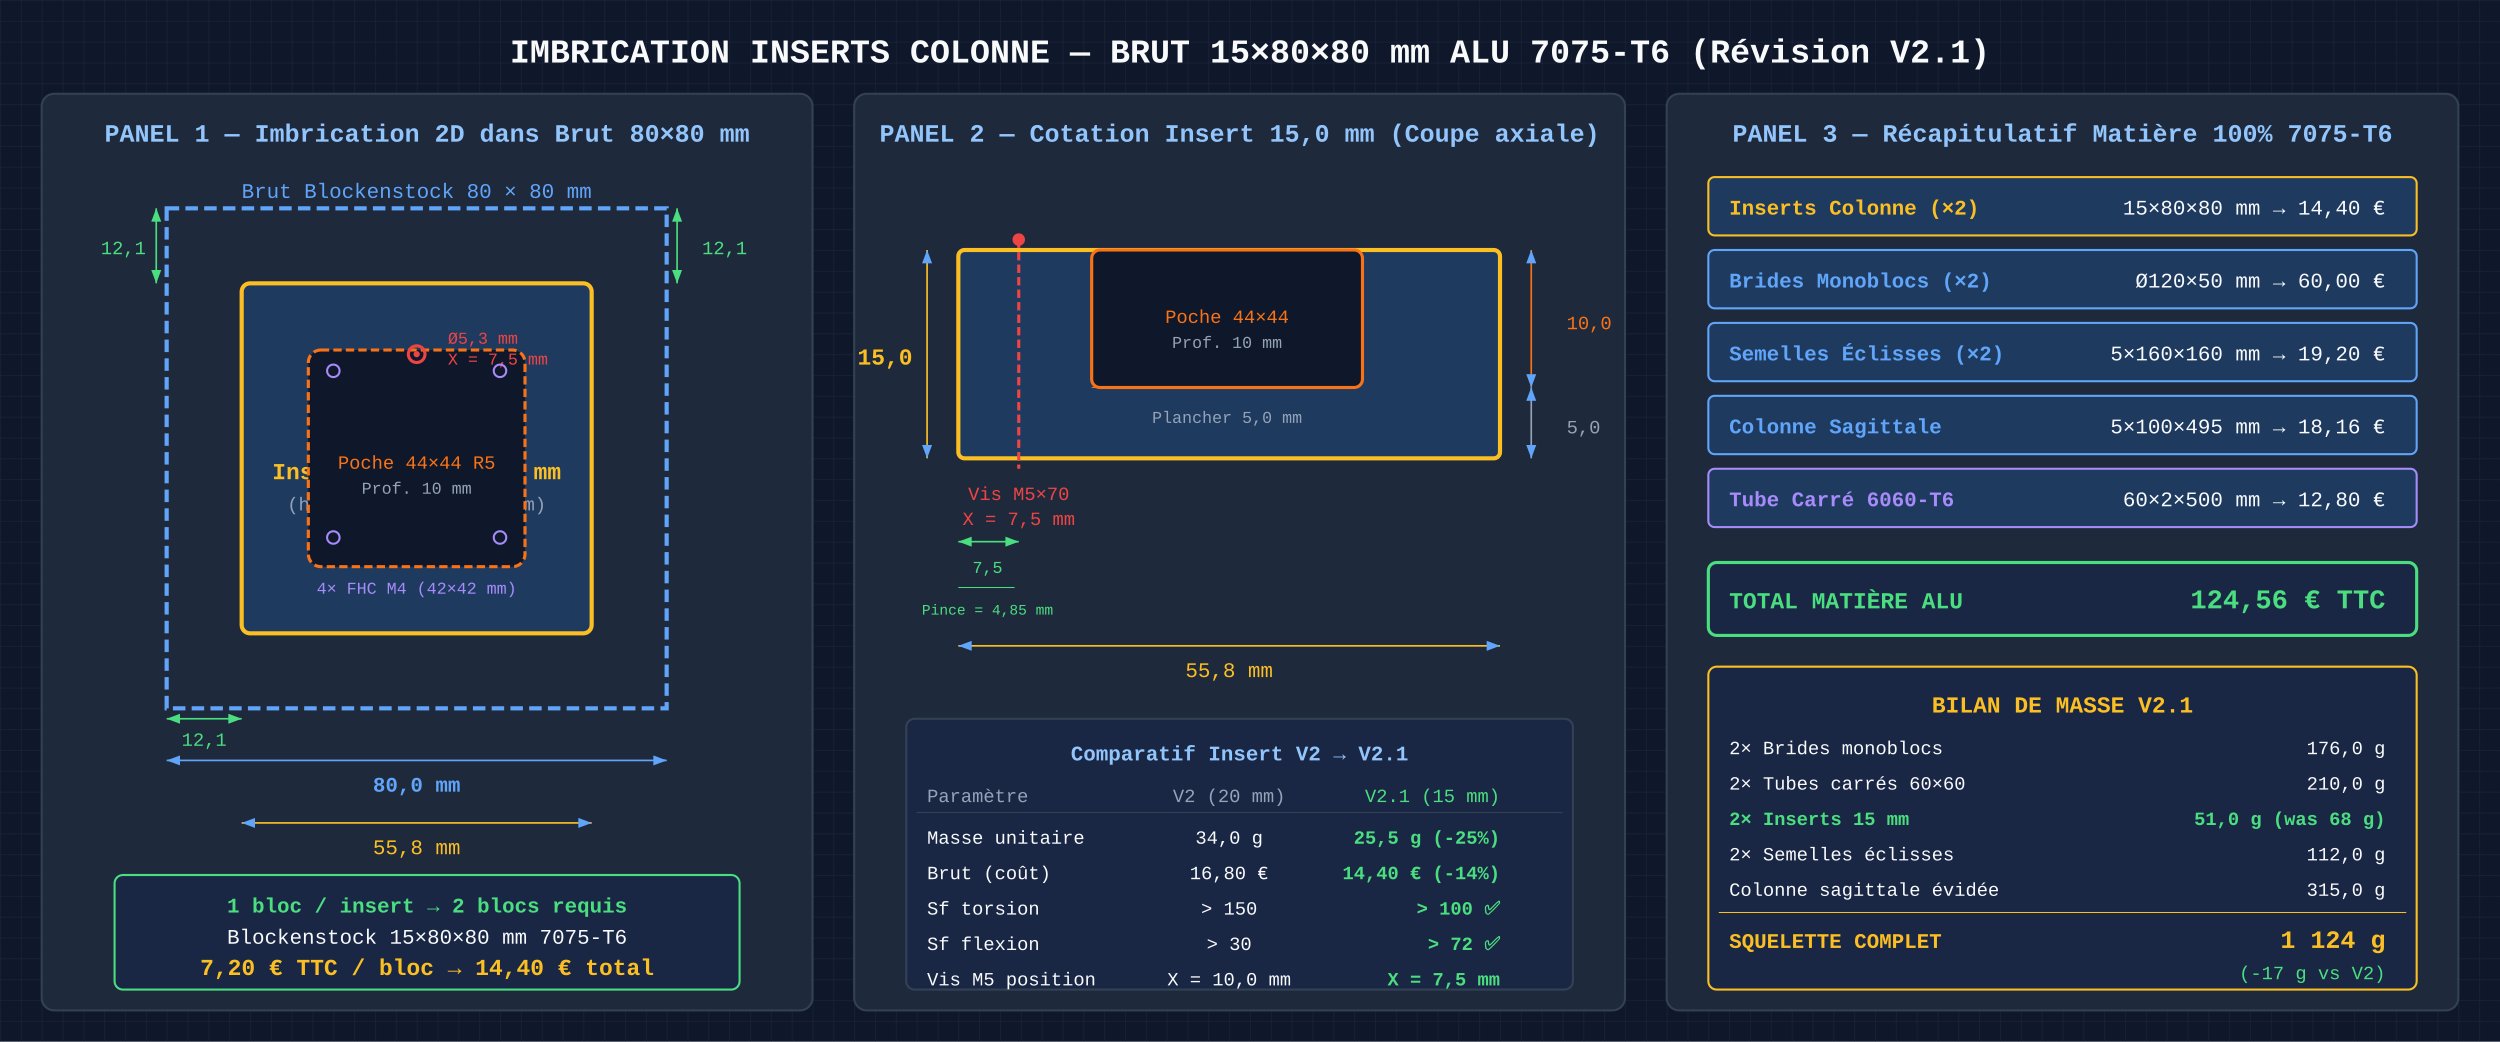
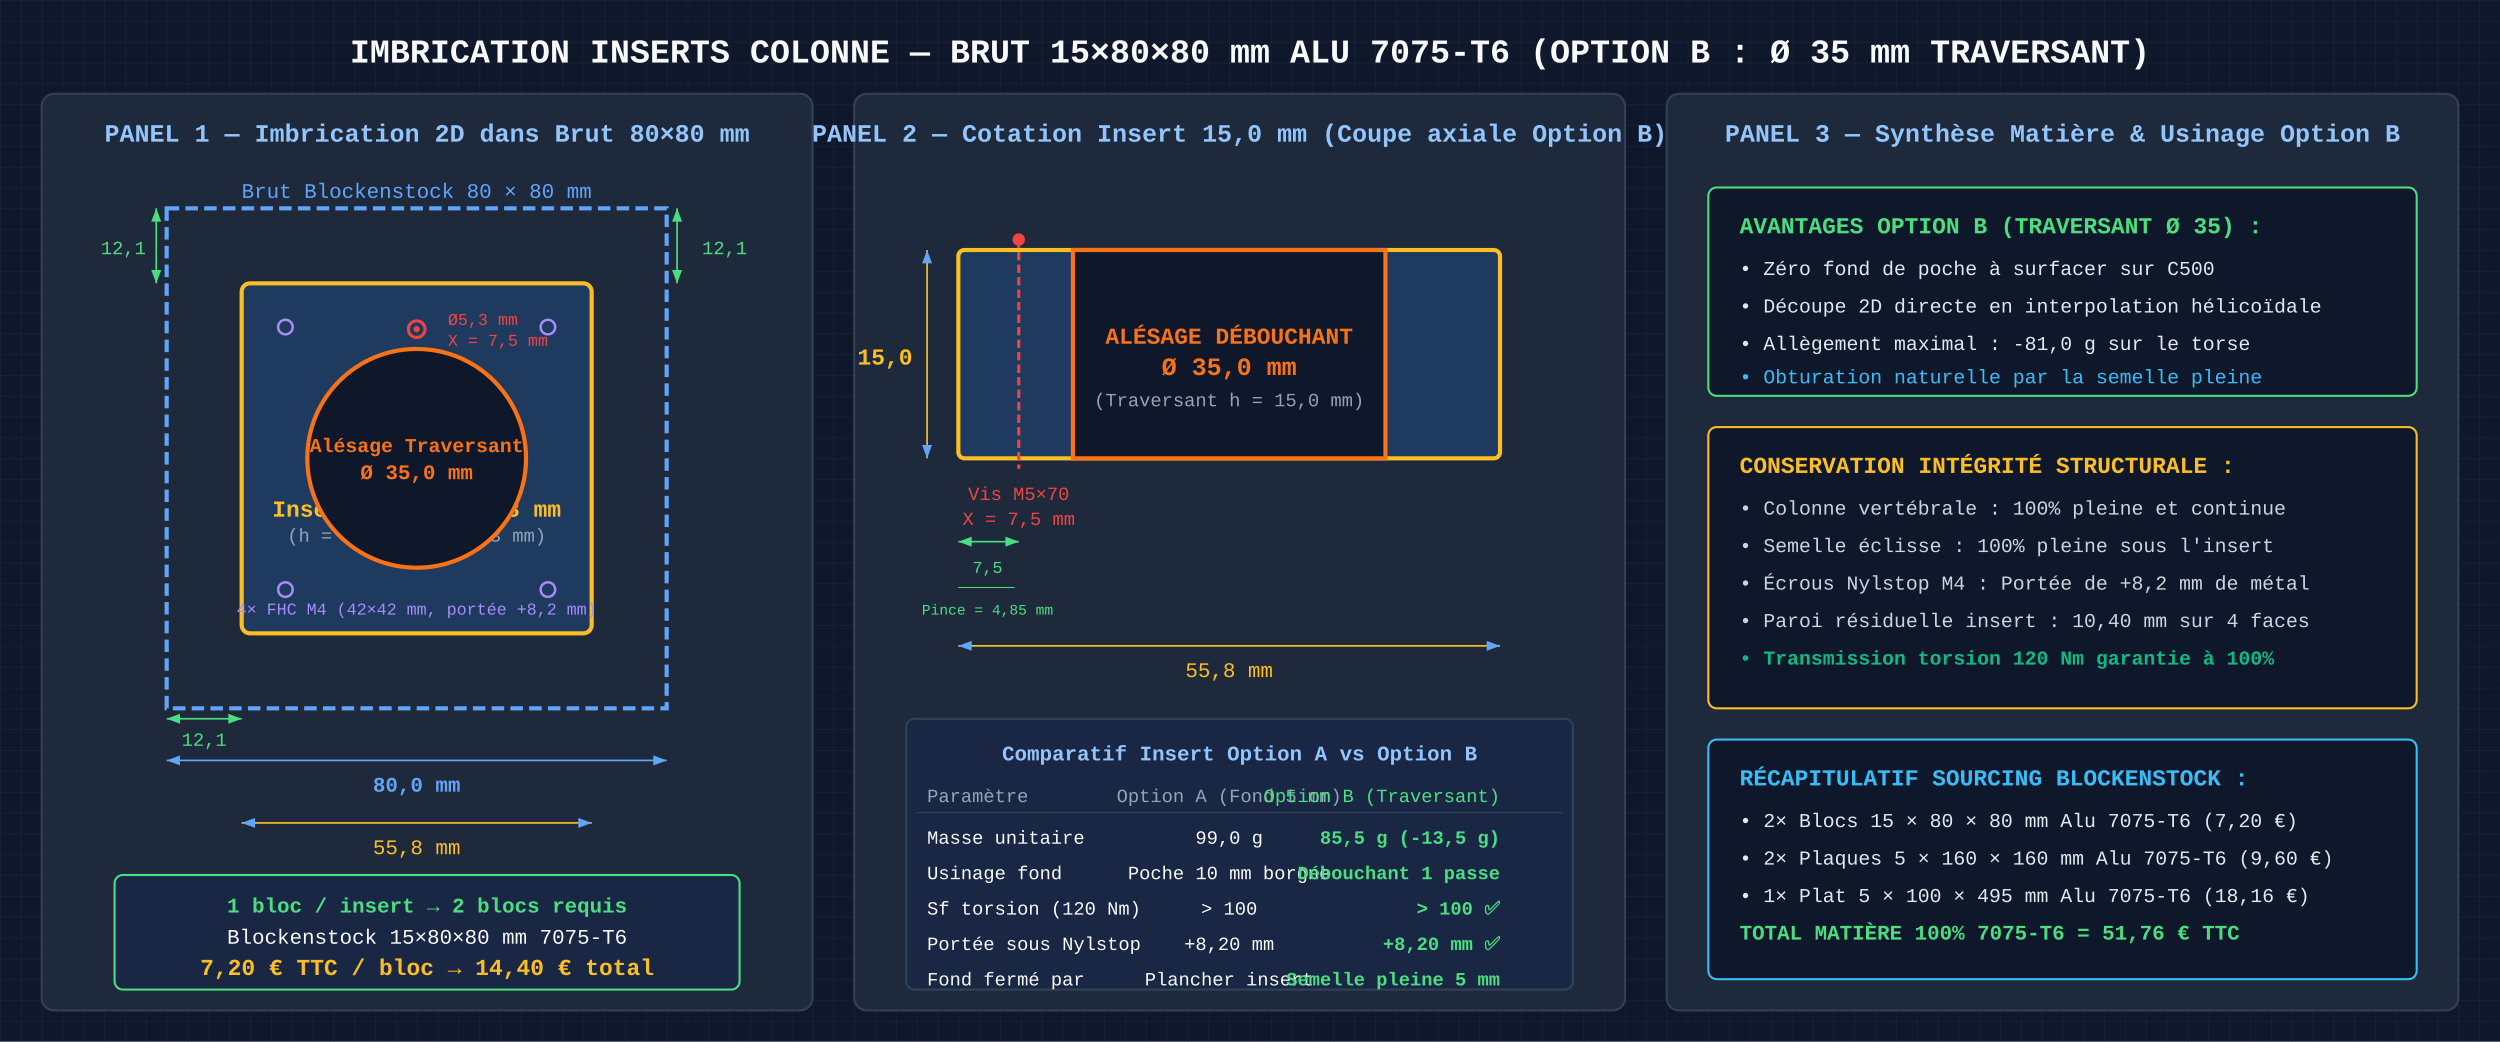
<svg xmlns="http://www.w3.org/2000/svg" viewBox="0 0 1200 500" font-family="'Consolas', 'Courier New', monospace">
  <defs>
    <pattern id="grid" width="10" height="10" patternUnits="userSpaceOnUse">
      <path d="M 10 0 L 0 0 0 10" fill="none" stroke="#2a324b" stroke-width="0.3" />
    </pattern>
    <marker id="arrow" markerWidth="8" markerHeight="6" refX="8" refY="3" orient="auto">
      <path d="M0,0 L8,3 L0,6" fill="#60a5fa" />
    </marker>
    <marker id="arrow-rev" markerWidth="8" markerHeight="6" refX="0" refY="3" orient="auto">
      <path d="M8,0 L0,3 L8,6" fill="#60a5fa" />
    </marker>
    <marker id="arrow-green" markerWidth="8" markerHeight="6" refX="8" refY="3" orient="auto">
      <path d="M0,0 L8,3 L0,6" fill="#4ade80" />
    </marker>
    <marker id="arrow-green-rev" markerWidth="8" markerHeight="6" refX="0" refY="3" orient="auto">
      <path d="M8,0 L0,3 L8,6" fill="#4ade80" />
    </marker>
  </defs>
  <rect width="1200" height="500" fill="#0f172a" />
  <rect width="1200" height="500" fill="url(#grid)" />
-   <text x="600" y="30" text-anchor="middle" fill="#f8fafc" font-size="16" font-weight="bold">IMBRICATION INSERTS COLONNE — BRUT 15×80×80 mm ALU 7075-T6 (Révision V2.1)</text>
+   <text x="600" y="30" text-anchor="middle" fill="#f8fafc" font-size="16" font-weight="bold">IMBRICATION INSERTS COLONNE — BRUT 15×80×80 mm ALU 7075-T6 (OPTION B : Ø 35 mm TRAVERSANT)</text>
  <rect x="20" y="45" width="370" height="440" rx="6" fill="#1e293b" stroke="#334155" stroke-width="1" />
  <text x="205" y="68" text-anchor="middle" fill="#93c5fd" font-size="12" font-weight="bold">PANEL 1 — Imbrication 2D dans Brut 80×80 mm</text>
  <rect x="80" y="100" width="240" height="240" fill="none" stroke="#60a5fa" stroke-width="2" stroke-dasharray="6,3" />
  <text x="200" y="95" text-anchor="middle" fill="#60a5fa" font-size="10">Brut Blockenstock 80 × 80 mm</text>
  <rect x="116" y="136" width="168" height="168" rx="4" fill="#1e3a5f" stroke="#fbbf24" stroke-width="2" />
-   <text x="200" y="230" text-anchor="middle" fill="#fbbf24" font-size="11" font-weight="bold">Insert 55,8 × 55,8 mm</text>
-   <text x="200" y="245" text-anchor="middle" fill="#94a3b8" font-size="9">(h = 15,0 mm, R = 3 mm)</text>
-   <rect x="148" y="168" width="104" height="104" rx="6" fill="#0f172a" stroke="#f97316" stroke-width="1.5" stroke-dasharray="4,2" />
-   <text x="200" y="225" text-anchor="middle" fill="#f97316" font-size="9">Poche 44×44 R5</text>
-   <text x="200" y="237" text-anchor="middle" fill="#94a3b8" font-size="8">Prof. 10 mm</text>
-   <circle cx="200" cy="170" r="4" fill="none" stroke="#ef4444" stroke-width="1.5" />
-   <circle cx="200" cy="170" r="1.5" fill="#ef4444" />
-   <text x="215" y="165" fill="#ef4444" font-size="8">Ø5,3 mm</text>
-   <text x="215" y="175" fill="#ef4444" font-size="8">X = 7,5 mm</text>
-   <circle cx="160" cy="178" r="3" fill="none" stroke="#a78bfa" stroke-width="1" />
-   <circle cx="240" cy="178" r="3" fill="none" stroke="#a78bfa" stroke-width="1" />
-   <circle cx="160" cy="258" r="3" fill="none" stroke="#a78bfa" stroke-width="1" />
-   <circle cx="240" cy="258" r="3" fill="none" stroke="#a78bfa" stroke-width="1" />
-   <text x="200" y="285" text-anchor="middle" fill="#a78bfa" font-size="8">4× FHC M4 (42×42 mm)</text>
+   <text x="200" y="248" text-anchor="middle" fill="#fbbf24" font-size="11" font-weight="bold">Insert 55,8 × 55,8 mm</text>
+   <text x="200" y="260" text-anchor="middle" fill="#94a3b8" font-size="9">(h = 15,0 mm, R = 3 mm)</text>
+   <circle cx="200" cy="220" r="52.5" fill="#0f172a" stroke="#f97316" stroke-width="2" />
+   <text x="200" y="217" text-anchor="middle" fill="#f97316" font-size="9.5" font-weight="bold">Alésage Traversant</text>
+   <text x="200" y="230" text-anchor="middle" fill="#f97316" font-size="10" font-weight="bold">Ø 35,0 mm</text>
+   <circle cx="200" cy="158" r="4" fill="none" stroke="#ef4444" stroke-width="1.5" />
+   <circle cx="200" cy="158" r="1.5" fill="#ef4444" />
+   <text x="215" y="156" fill="#ef4444" font-size="8">Ø5,3 mm</text>
+   <text x="215" y="166" fill="#ef4444" font-size="8">X = 7,5 mm</text>
+   <circle cx="137" cy="157" r="3.5" fill="none" stroke="#a78bfa" stroke-width="1.2" />
+   <circle cx="263" cy="157" r="3.5" fill="none" stroke="#a78bfa" stroke-width="1.2" />
+   <circle cx="137" cy="283" r="3.5" fill="none" stroke="#a78bfa" stroke-width="1.2" />
+   <circle cx="263" cy="283" r="3.5" fill="none" stroke="#a78bfa" stroke-width="1.2" />
+   <text x="200" y="295" text-anchor="middle" fill="#a78bfa" font-size="8">4× FHC M4 (42×42 mm, portée +8,2 mm)</text>
  <line x1="75" y1="136" x2="75" y2="100" stroke="#4ade80" stroke-width="0.8" marker-start="url(#arrow-green-rev)" marker-end="url(#arrow-green)" />
  <text x="70" y="122" text-anchor="end" fill="#4ade80" font-size="9">12,1</text>
  <line x1="325" y1="136" x2="325" y2="100" stroke="#4ade80" stroke-width="0.8" marker-start="url(#arrow-green-rev)" marker-end="url(#arrow-green)" />
  <text x="337" y="122" fill="#4ade80" font-size="9">12,1</text>
  <line x1="116" y1="345" x2="80" y2="345" stroke="#4ade80" stroke-width="0.8" marker-start="url(#arrow-green-rev)" marker-end="url(#arrow-green)" />
  <text x="98" y="358" text-anchor="middle" fill="#4ade80" font-size="9">12,1</text>
  <line x1="80" y1="365" x2="320" y2="365" stroke="#60a5fa" stroke-width="0.8" marker-start="url(#arrow-rev)" marker-end="url(#arrow)" />
  <text x="200" y="380" text-anchor="middle" fill="#60a5fa" font-size="10" font-weight="bold">80,0 mm</text>
  <line x1="116" y1="395" x2="284" y2="395" stroke="#fbbf24" stroke-width="0.8" marker-start="url(#arrow-rev)" marker-end="url(#arrow)" />
  <text x="200" y="410" text-anchor="middle" fill="#fbbf24" font-size="10">55,8 mm</text>
  <rect x="55" y="420" width="300" height="55" rx="4" fill="#1a2744" stroke="#4ade80" stroke-width="1" />
  <text x="205" y="438" text-anchor="middle" fill="#4ade80" font-size="10" font-weight="bold">1 bloc / insert → 2 blocs requis</text>
  <text x="205" y="453" text-anchor="middle" fill="#f8fafc" font-size="10">Blockenstock 15×80×80 mm 7075-T6</text>
  <text x="205" y="468" text-anchor="middle" fill="#fbbf24" font-size="11" font-weight="bold">7,20 € TTC / bloc → 14,40 € total</text>
  <rect x="410" y="45" width="370" height="440" rx="6" fill="#1e293b" stroke="#334155" stroke-width="1" />
-   <text x="595" y="68" text-anchor="middle" fill="#93c5fd" font-size="12" font-weight="bold">PANEL 2 — Cotation Insert 15,0 mm (Coupe axiale)</text>
+   <text x="595" y="68" text-anchor="middle" fill="#93c5fd" font-size="12" font-weight="bold">PANEL 2 — Cotation Insert 15,0 mm (Coupe axiale Option B)</text>
  <rect x="460" y="120" width="260" height="100" rx="3" fill="#1e3a5f" stroke="#fbbf24" stroke-width="2" />
-   <rect x="524" y="120" width="130" height="66" rx="4" fill="#0f172a" stroke="#f97316" stroke-width="1.5" />
-   <text x="589" y="155" text-anchor="middle" fill="#f97316" font-size="9">Poche 44×44</text>
-   <text x="589" y="167" text-anchor="middle" fill="#94a3b8" font-size="8">Prof. 10 mm</text>
-   <line x1="524" y1="186" x2="654" y2="186" stroke="#f97316" stroke-width="0.5" stroke-dasharray="3,2" />
-   <text x="589" y="203" text-anchor="middle" fill="#94a3b8" font-size="8">Plancher 5,0 mm</text>
+   <rect x="515" y="120" width="150" height="100" fill="#0f172a" stroke="#f97316" stroke-width="2" />
+   <text x="590" y="165" text-anchor="middle" fill="#f97316" font-size="11" font-weight="bold">ALÉSAGE DÉBOUCHANT</text>
+   <text x="590" y="180" text-anchor="middle" fill="#f97316" font-size="12" font-weight="bold">Ø 35,0 mm</text>
+   <text x="590" y="195" text-anchor="middle" fill="#94a3b8" font-size="9">(Traversant h = 15,0 mm)</text>
  <line x1="445" y1="120" x2="445" y2="220" stroke="#fbbf24" stroke-width="0.8" marker-start="url(#arrow-rev)" marker-end="url(#arrow)" />
  <text x="438" y="175" text-anchor="end" fill="#fbbf24" font-size="11" font-weight="bold">15,0</text>
-   <line x1="735" y1="120" x2="735" y2="186" stroke="#f97316" stroke-width="0.8" marker-start="url(#arrow-rev)" marker-end="url(#arrow)" />
-   <text x="752" y="158" fill="#f97316" font-size="9">10,0</text>
-   <line x1="735" y1="186" x2="735" y2="220" stroke="#94a3b8" stroke-width="0.8" marker-start="url(#arrow-rev)" marker-end="url(#arrow)" />
-   <text x="752" y="208" fill="#94a3b8" font-size="9">5,0</text>
  <line x1="489" y1="115" x2="489" y2="225" stroke="#ef4444" stroke-width="1.5" stroke-dasharray="4,2" />
  <circle cx="489" cy="115" r="3" fill="#ef4444" />
  <text x="489" y="240" text-anchor="middle" fill="#ef4444" font-size="9">Vis M5×70</text>
  <text x="489" y="252" text-anchor="middle" fill="#ef4444" font-size="9">X = 7,5 mm</text>
  <line x1="460" y1="260" x2="489" y2="260" stroke="#4ade80" stroke-width="0.8" marker-start="url(#arrow-green-rev)" marker-end="url(#arrow-green)" />
  <text x="474" y="275" text-anchor="middle" fill="#4ade80" font-size="8">7,5</text>
  <line x1="460" y1="282" x2="487" y2="282" stroke="#4ade80" stroke-width="0.5" />
  <text x="474" y="295" text-anchor="middle" fill="#4ade80" font-size="7">Pince = 4,85 mm</text>
  <line x1="460" y1="310" x2="720" y2="310" stroke="#fbbf24" stroke-width="0.8" marker-start="url(#arrow-rev)" marker-end="url(#arrow)" />
  <text x="590" y="325" text-anchor="middle" fill="#fbbf24" font-size="10">55,8 mm</text>
  <rect x="435" y="345" width="320" height="130" rx="4" fill="#1a2744" stroke="#334155" stroke-width="1" />
-   <text x="595" y="365" text-anchor="middle" fill="#93c5fd" font-size="10" font-weight="bold">Comparatif Insert V2 → V2.1</text>
+   <text x="595" y="365" text-anchor="middle" fill="#93c5fd" font-size="10" font-weight="bold">Comparatif Insert Option A vs Option B</text>
  <text x="445" y="385" fill="#94a3b8" font-size="9">Paramètre</text>
-   <text x="590" y="385" text-anchor="middle" fill="#94a3b8" font-size="9">V2 (20 mm)</text>
-   <text x="720" y="385" text-anchor="end" fill="#4ade80" font-size="9">V2.1 (15 mm)</text>
+   <text x="590" y="385" text-anchor="middle" fill="#94a3b8" font-size="9">Option A (Fond 5 mm)</text>
+   <text x="720" y="385" text-anchor="end" fill="#4ade80" font-size="9">Option B (Traversant)</text>
  <line x1="440" y1="390" x2="750" y2="390" stroke="#334155" stroke-width="0.5" />
  <text x="445" y="405" fill="#f8fafc" font-size="9">Masse unitaire</text>
-   <text x="590" y="405" text-anchor="middle" fill="#f8fafc" font-size="9">34,0 g</text>
-   <text x="720" y="405" text-anchor="end" fill="#4ade80" font-size="9" font-weight="bold">25,5 g (-25%)</text>
-   <text x="445" y="422" fill="#f8fafc" font-size="9">Brut (coût)</text>
-   <text x="590" y="422" text-anchor="middle" fill="#f8fafc" font-size="9">16,80 €</text>
-   <text x="720" y="422" text-anchor="end" fill="#4ade80" font-size="9" font-weight="bold">14,40 € (-14%)</text>
-   <text x="445" y="439" fill="#f8fafc" font-size="9">Sf torsion</text>
-   <text x="590" y="439" text-anchor="middle" fill="#f8fafc" font-size="9">&gt; 150</text>
+   <text x="590" y="405" text-anchor="middle" fill="#f8fafc" font-size="9">99,0 g</text>
+   <text x="720" y="405" text-anchor="end" fill="#4ade80" font-size="9" font-weight="bold">85,5 g (-13,5 g)</text>
+   <text x="445" y="422" fill="#f8fafc" font-size="9">Usinage fond</text>
+   <text x="590" y="422" text-anchor="middle" fill="#f8fafc" font-size="9">Poche 10 mm borgne</text>
+   <text x="720" y="422" text-anchor="end" fill="#4ade80" font-size="9" font-weight="bold">Débouchant 1 passe</text>
+   <text x="445" y="439" fill="#f8fafc" font-size="9">Sf torsion (120 Nm)</text>
+   <text x="590" y="439" text-anchor="middle" fill="#f8fafc" font-size="9">&gt; 100</text>
  <text x="720" y="439" text-anchor="end" fill="#4ade80" font-size="9" font-weight="bold">&gt; 100 ✅</text>
-   <text x="445" y="456" fill="#f8fafc" font-size="9">Sf flexion</text>
-   <text x="590" y="456" text-anchor="middle" fill="#f8fafc" font-size="9">&gt; 30</text>
-   <text x="720" y="456" text-anchor="end" fill="#4ade80" font-size="9" font-weight="bold">&gt; 72 ✅</text>
-   <text x="445" y="473" fill="#f8fafc" font-size="9">Vis M5 position</text>
-   <text x="590" y="473" text-anchor="middle" fill="#f8fafc" font-size="9">X = 10,0 mm</text>
-   <text x="720" y="473" text-anchor="end" fill="#4ade80" font-size="9" font-weight="bold">X = 7,5 mm</text>
+   <text x="445" y="456" fill="#f8fafc" font-size="9">Portée sous Nylstop</text>
+   <text x="590" y="456" text-anchor="middle" fill="#f8fafc" font-size="9">+8,20 mm</text>
+   <text x="720" y="456" text-anchor="end" fill="#4ade80" font-size="9" font-weight="bold">+8,20 mm ✅</text>
+   <text x="445" y="473" fill="#f8fafc" font-size="9">Fond fermé par</text>
+   <text x="590" y="473" text-anchor="middle" fill="#f8fafc" font-size="9">Plancher insert</text>
+   <text x="720" y="473" text-anchor="end" fill="#4ade80" font-size="9" font-weight="bold">Semelle pleine 5 mm</text>
  <rect x="800" y="45" width="380" height="440" rx="6" fill="#1e293b" stroke="#334155" stroke-width="1" />
-   <text x="990" y="68" text-anchor="middle" fill="#93c5fd" font-size="12" font-weight="bold">PANEL 3 — Récapitulatif Matière 100% 7075-T6</text>
-   <rect x="820" y="85" width="340" height="28" rx="3" fill="#1e3a5f" stroke="#fbbf24" stroke-width="1" />
-   <text x="830" y="103" fill="#fbbf24" font-size="10" font-weight="bold">Inserts Colonne (×2)</text>
-   <text x="1145" y="103" text-anchor="end" fill="#f8fafc" font-size="10">15×80×80 mm → 14,40 €</text>
-   <rect x="820" y="120" width="340" height="28" rx="3" fill="#1e3a5f" stroke="#60a5fa" stroke-width="1" />
-   <text x="830" y="138" fill="#60a5fa" font-size="10" font-weight="bold">Brides Monoblocs (×2)</text>
-   <text x="1145" y="138" text-anchor="end" fill="#f8fafc" font-size="10">Ø120×50 mm → 60,00 €</text>
-   <rect x="820" y="155" width="340" height="28" rx="3" fill="#1e3a5f" stroke="#60a5fa" stroke-width="1" />
-   <text x="830" y="173" fill="#60a5fa" font-size="10" font-weight="bold">Semelles Éclisses (×2)</text>
-   <text x="1145" y="173" text-anchor="end" fill="#f8fafc" font-size="10">5×160×160 mm → 19,20 €</text>
-   <rect x="820" y="190" width="340" height="28" rx="3" fill="#1e3a5f" stroke="#60a5fa" stroke-width="1" />
-   <text x="830" y="208" fill="#60a5fa" font-size="10" font-weight="bold">Colonne Sagittale</text>
-   <text x="1145" y="208" text-anchor="end" fill="#f8fafc" font-size="10">5×100×495 mm → 18,16 €</text>
-   <rect x="820" y="225" width="340" height="28" rx="3" fill="#1e3a5f" stroke="#a78bfa" stroke-width="1" />
-   <text x="830" y="243" fill="#a78bfa" font-size="10" font-weight="bold">Tube Carré 6060-T6</text>
-   <text x="1145" y="243" text-anchor="end" fill="#f8fafc" font-size="10">60×2×500 mm → 12,80 €</text>
-   <rect x="820" y="270" width="340" height="35" rx="4" fill="#1a2744" stroke="#4ade80" stroke-width="1.5" />
-   <text x="830" y="292" fill="#4ade80" font-size="11" font-weight="bold">TOTAL MATIÈRE ALU</text>
-   <text x="1145" y="292" text-anchor="end" fill="#4ade80" font-size="13" font-weight="bold">124,56 € TTC</text>
-   <rect x="820" y="320" width="340" height="155" rx="4" fill="#1a2744" stroke="#fbbf24" stroke-width="1" />
-   <text x="990" y="342" text-anchor="middle" fill="#fbbf24" font-size="11" font-weight="bold">BILAN DE MASSE V2.1</text>
-   <text x="830" y="362" fill="#f8fafc" font-size="9">2× Brides monoblocs</text>
-   <text x="1145" y="362" text-anchor="end" fill="#f8fafc" font-size="9">176,0 g</text>
-   <text x="830" y="379" fill="#f8fafc" font-size="9">2× Tubes carrés 60×60</text>
-   <text x="1145" y="379" text-anchor="end" fill="#f8fafc" font-size="9">210,0 g</text>
-   <text x="830" y="396" fill="#4ade80" font-size="9" font-weight="bold">2× Inserts 15 mm</text>
-   <text x="1145" y="396" text-anchor="end" fill="#4ade80" font-size="9" font-weight="bold">51,0 g (was 68 g)</text>
-   <text x="830" y="413" fill="#f8fafc" font-size="9">2× Semelles éclisses</text>
-   <text x="1145" y="413" text-anchor="end" fill="#f8fafc" font-size="9">112,0 g</text>
-   <text x="830" y="430" fill="#f8fafc" font-size="9">Colonne sagittale évidée</text>
-   <text x="1145" y="430" text-anchor="end" fill="#f8fafc" font-size="9">315,0 g</text>
-   <line x1="825" y1="438" x2="1155" y2="438" stroke="#fbbf24" stroke-width="0.5" />
-   <text x="830" y="455" fill="#fbbf24" font-size="10" font-weight="bold">SQUELETTE COMPLET</text>
-   <text x="1145" y="455" text-anchor="end" fill="#fbbf24" font-size="12" font-weight="bold">1 124 g</text>
-   <text x="1145" y="470" text-anchor="end" fill="#4ade80" font-size="9">(-17 g vs V2)</text>
+   <text x="990" y="68" text-anchor="middle" fill="#93c5fd" font-size="12" font-weight="bold">PANEL 3 — Synthèse Matière &amp; Usinage Option B</text>
+   <rect x="820" y="90" width="340" height="100" rx="4" fill="#0f172a" stroke="#4ade80" stroke-width="1" />
+   <text x="835" y="112" fill="#4ade80" font-size="11" font-weight="bold">AVANTAGES OPTION B (TRAVERSANT Ø 35) :</text>
+   <text x="835" y="132" fill="#e2e8f0" font-size="9.5">• Zéro fond de poche à surfacer sur C500</text>
+   <text x="835" y="150" fill="#e2e8f0" font-size="9.5">• Découpe 2D directe en interpolation hélicoïdale</text>
+   <text x="835" y="168" fill="#e2e8f0" font-size="9.5">• Allègement maximal : -81,0 g sur le torse</text>
+   <text x="835" y="184" fill="#38bdf8" font-size="9.5">• Obturation naturelle par la semelle pleine</text>
+   <rect x="820" y="205" width="340" height="135" rx="4" fill="#0f172a" stroke="#fbbf24" stroke-width="1" />
+   <text x="835" y="227" fill="#fbbf24" font-size="11" font-weight="bold">CONSERVATION INTÉGRITÉ STRUCTURALE :</text>
+   <text x="835" y="247" fill="#cbd5e1" font-size="9.5">• Colonne vertébrale : 100% pleine et continue</text>
+   <text x="835" y="265" fill="#cbd5e1" font-size="9.5">• Semelle éclisse : 100% pleine sous l'insert</text>
+   <text x="835" y="283" fill="#cbd5e1" font-size="9.5">• Écrous Nylstop M4 : Portée de +8,2 mm de métal</text>
+   <text x="835" y="301" fill="#cbd5e1" font-size="9.5">• Paroi résiduelle insert : 10,40 mm sur 4 faces</text>
+   <text x="835" y="319" fill="#10b981" font-size="9.5" font-weight="bold">• Transmission torsion 120 Nm garantie à 100%</text>
+   <rect x="820" y="355" width="340" height="115" rx="4" fill="#0f172a" stroke="#38bdf8" stroke-width="1" />
+   <text x="835" y="377" fill="#38bdf8" font-size="11" font-weight="bold">RÉCAPITULATIF SOURCING BLOCKENSTOCK :</text>
+   <text x="835" y="397" fill="#e2e8f0" font-size="9.5">• 2× Blocs 15 × 80 × 80 mm Alu 7075-T6 (7,20 €)</text>
+   <text x="835" y="415" fill="#e2e8f0" font-size="9.5">• 2× Plaques 5 × 160 × 160 mm Alu 7075-T6 (9,60 €)</text>
+   <text x="835" y="433" fill="#e2e8f0" font-size="9.5">• 1× Plat 5 × 100 × 495 mm Alu 7075-T6 (18,16 €)</text>
+   <text x="835" y="451" fill="#4ade80" font-size="10" font-weight="bold">TOTAL MATIÈRE 100% 7075-T6 = 51,76 € TTC</text>
</svg>
